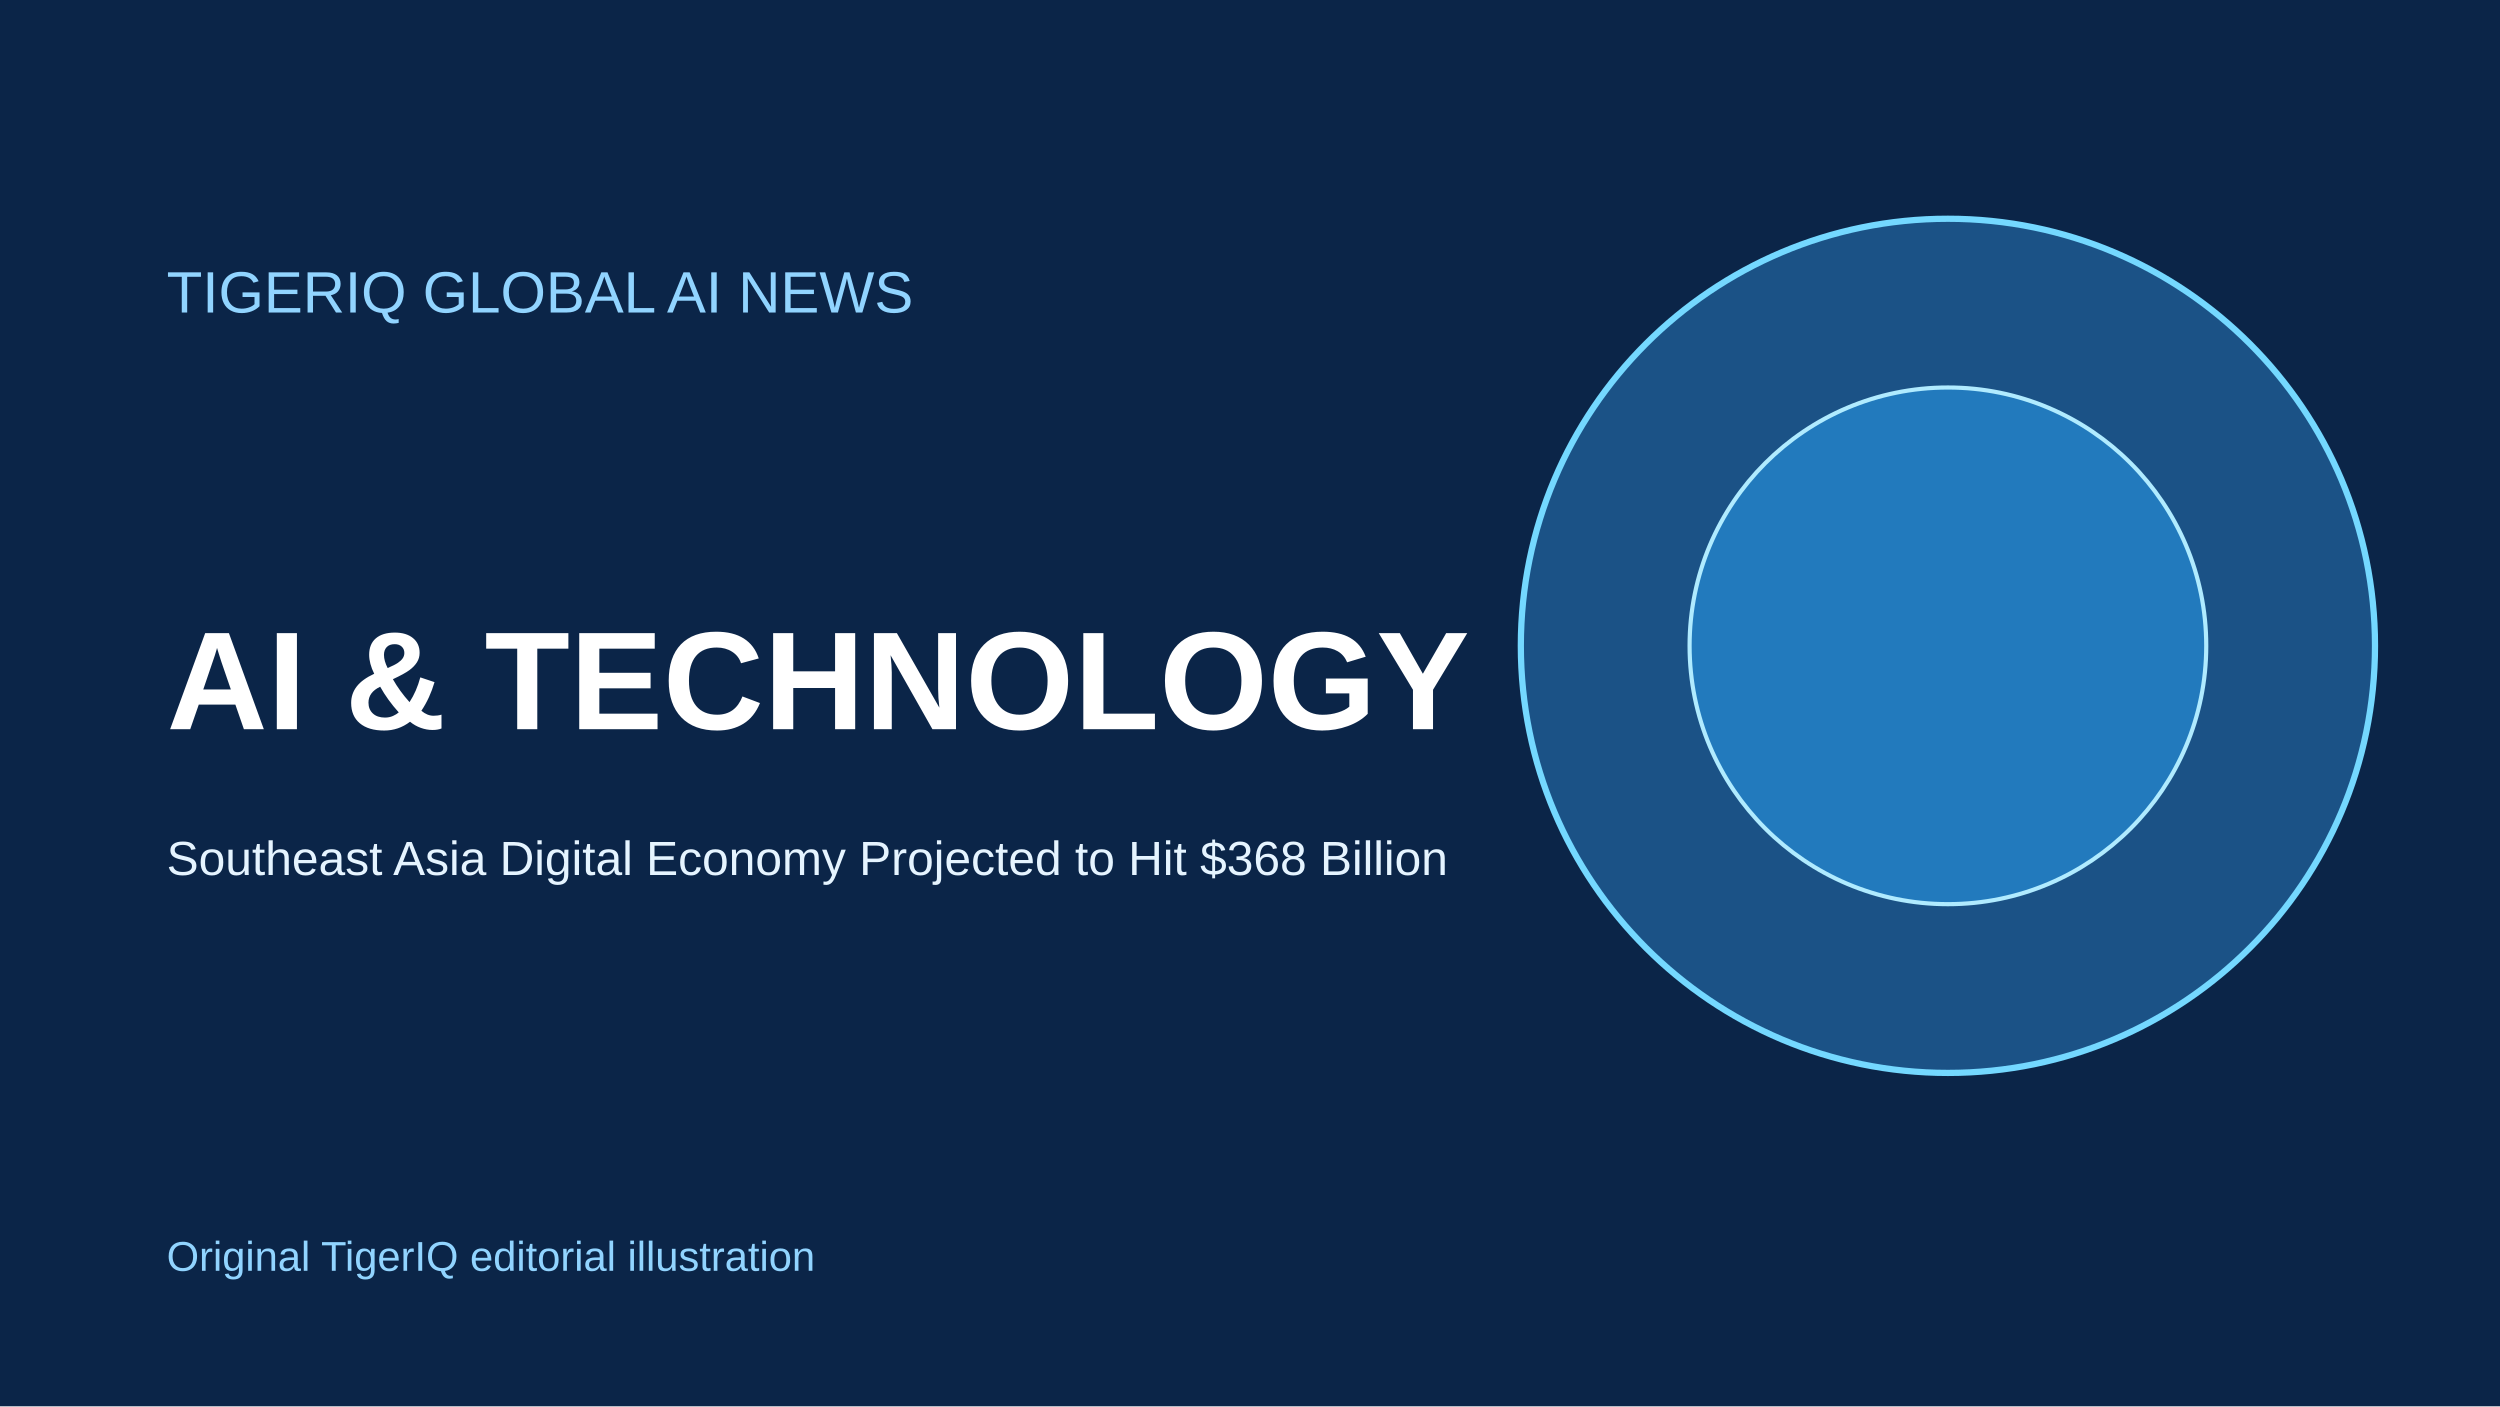
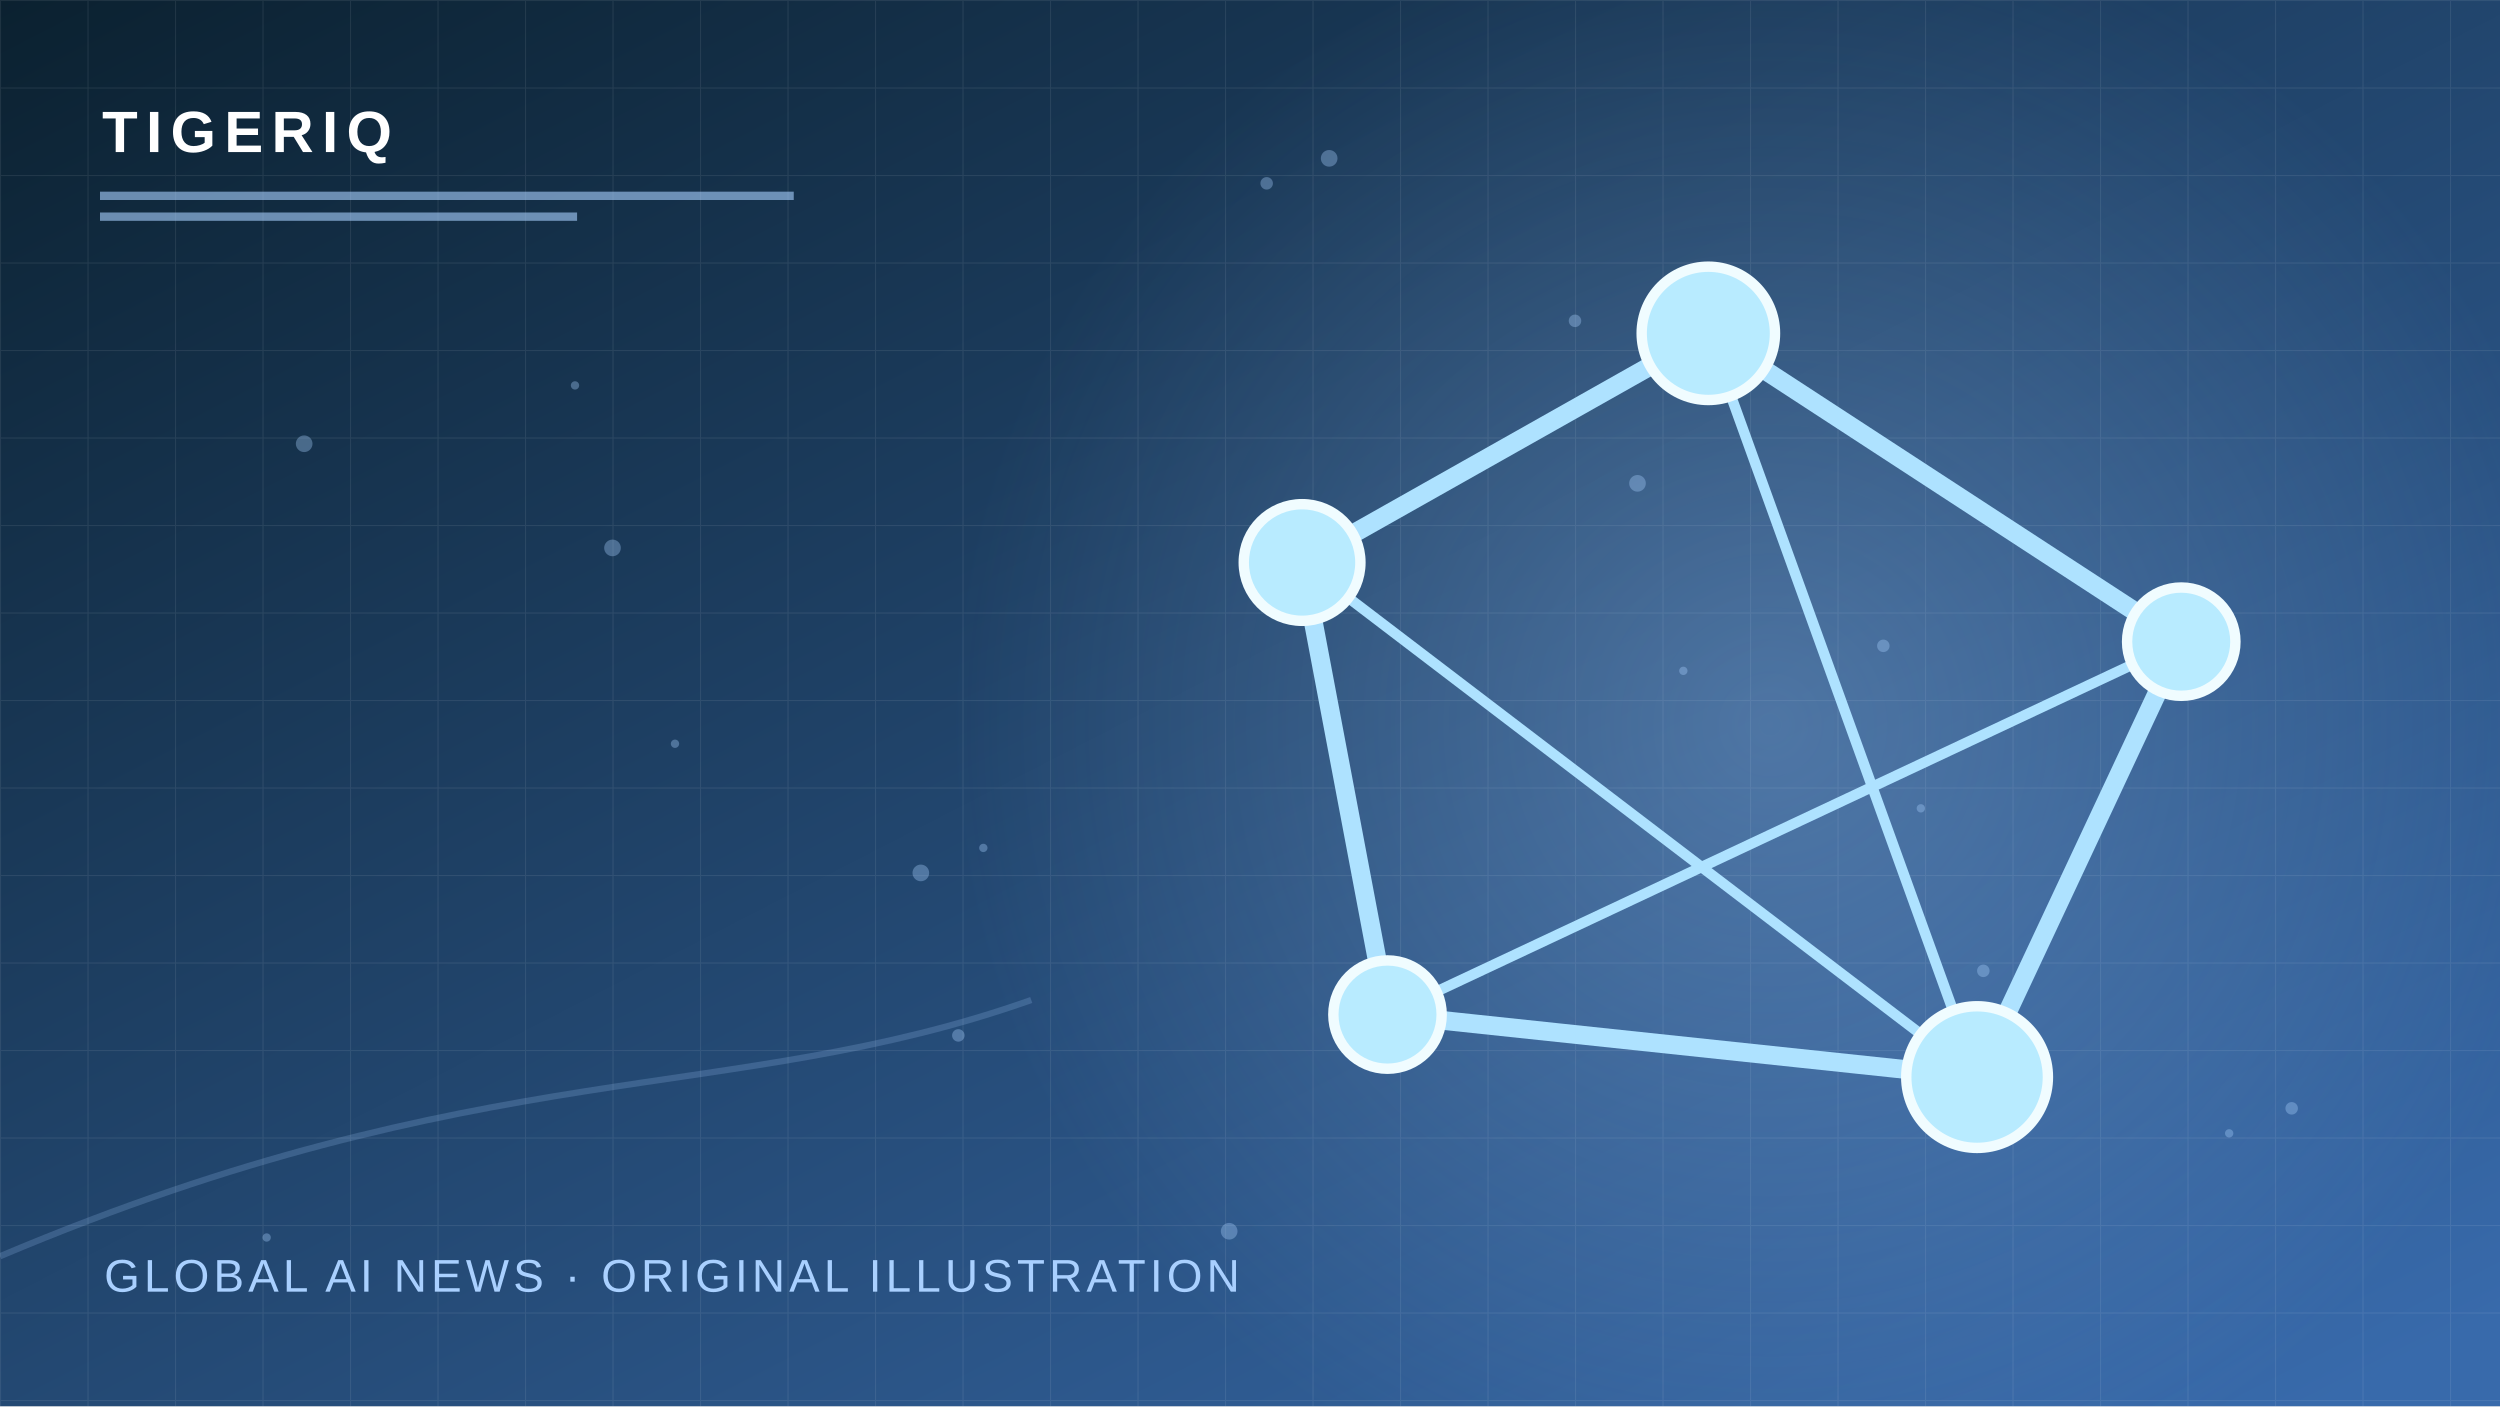
- <svg xmlns="http://www.w3.org/2000/svg" width="1200" height="675" viewBox="0 0 1200 675">
-   <rect width="1200" height="675" fill="#0b2548" />
-   <circle cx="935" cy="310" r="205" fill="#1b5286" stroke="#74d8ff" stroke-width="3" />
-   <circle cx="935" cy="310" r="124" fill="#227abd" stroke="#b0ebff" stroke-width="2" />
-   <text x="80" y="150" font-family="Arial,sans-serif" font-size="28" fill="#91d4ff">TIGERIQ GLOBAL AI NEWS</text>
-   <text x="80" y="350" font-family="Arial,sans-serif" font-size="67" font-weight="bold" fill="#ffffff">AI &amp; TECHNOLOGY</text>
-   <text x="80" y="420" font-family="Arial,sans-serif" font-size="23" fill="#e5f4ff">Southeast Asia Digital Economy Projected to Hit $368 Billion</text>
-   <text x="80" y="610" font-family="Arial,sans-serif" font-size="20" fill="#91d4ff">Original TigerIQ editorial illustration</text>
+ <svg xmlns="http://www.w3.org/2000/svg" width="1200" height="675" viewBox="0 0 1200 675" data-topic="network">
+   <defs>
+     <linearGradient id="b" x2=".93" y2="1">
+       <stop stop-color="#0b2130" />
+       <stop offset="1" stop-color="#386aab" />
+     </linearGradient>
+     <radialGradient id="h">
+       <stop stop-color="#a9d0ff" stop-opacity=".3" />
+       <stop offset="1" stop-color="#a9d0ff" stop-opacity="0" />
+     </radialGradient>
+     <pattern id="g" width="42" height="42" patternUnits="userSpaceOnUse">
+       <path d="M42 0H0V42" stroke="#fff" stroke-opacity=".08" fill="none" />
+     </pattern>
+   </defs>
+   <rect width="1200" height="675" fill="url(#b)" />
+   <rect width="1200" height="675" fill="url(#g)" />
+   <circle cx="850" cy="348" r="398" fill="url(#h)" />
+   <circle cx="808" cy="322" r="2" fill="#a9d0ff" opacity=".35" />
+   <circle cx="460" cy="497" r="3" fill="#a9d0ff" opacity=".35" />
+   <circle cx="146" cy="213" r="4" fill="#a9d0ff" opacity=".35" />
+   <circle cx="922" cy="388" r="2" fill="#a9d0ff" opacity=".35" />
+   <circle cx="608" cy="88" r="3" fill="#a9d0ff" opacity=".35" />
+   <circle cx="294" cy="263" r="4" fill="#a9d0ff" opacity=".35" />
+   <circle cx="1070" cy="544" r="2" fill="#a9d0ff" opacity=".35" />
+   <circle cx="756" cy="154" r="3" fill="#a9d0ff" opacity=".35" />
+   <circle cx="442" cy="419" r="4" fill="#a9d0ff" opacity=".35" />
+   <circle cx="128" cy="594" r="2" fill="#a9d0ff" opacity=".35" />
+   <circle cx="904" cy="310" r="3" fill="#a9d0ff" opacity=".35" />
+   <circle cx="590" cy="591" r="4" fill="#a9d0ff" opacity=".35" />
+   <circle cx="276" cy="185" r="2" fill="#a9d0ff" opacity=".35" />
+   <circle cx="952" cy="466" r="3" fill="#a9d0ff" opacity=".35" />
+   <circle cx="638" cy="76" r="4" fill="#a9d0ff" opacity=".35" />
+   <circle cx="324" cy="357" r="2" fill="#a9d0ff" opacity=".35" />
+   <circle cx="1100" cy="532" r="3" fill="#a9d0ff" opacity=".35" />
+   <circle cx="786" cy="232" r="4" fill="#a9d0ff" opacity=".35" />
+   <circle cx="472" cy="407" r="2" fill="#a9d0ff" opacity=".35" />
+   <path d="M0 603c232-98 351-72 495-123" stroke="#a9d0ff" stroke-opacity=".2" stroke-width="3" fill="none" />
+   <g stroke="#aee2ff" stroke-width="9">
+     <path d="m625 270 195-110 227 148-98 209-283-30z" fill="none" />
+     <path d="m625 270 324 247m-129-357 129 357m98-209-381 179" stroke-width="5" />
+   </g>
+   <g fill="#b8ebff" stroke="#f0fcff" stroke-width="5">
+     <circle cx="625" cy="270" r="28" />
+     <circle cx="820" cy="160" r="32" />
+     <circle cx="1047" cy="308" r="26" />
+     <circle cx="949" cy="517" r="34" />
+     <circle cx="666" cy="487" r="26" />
+   </g>
+   <path d="M48 94h333M48 104h229" stroke="#a9d0ff" stroke-width="4" stroke-opacity=".6" />
+   <text x="49" y="73" font-family="Arial,sans-serif" font-size="28" letter-spacing="4" font-weight="bold" fill="#ffffff">TIGERIQ</text>
+   <text x="50" y="620" font-family="Arial,sans-serif" font-size="22" letter-spacing="2" fill="#a9d0ff">GLOBAL AI NEWS · ORIGINAL ILLUSTRATION</text>
</svg>
